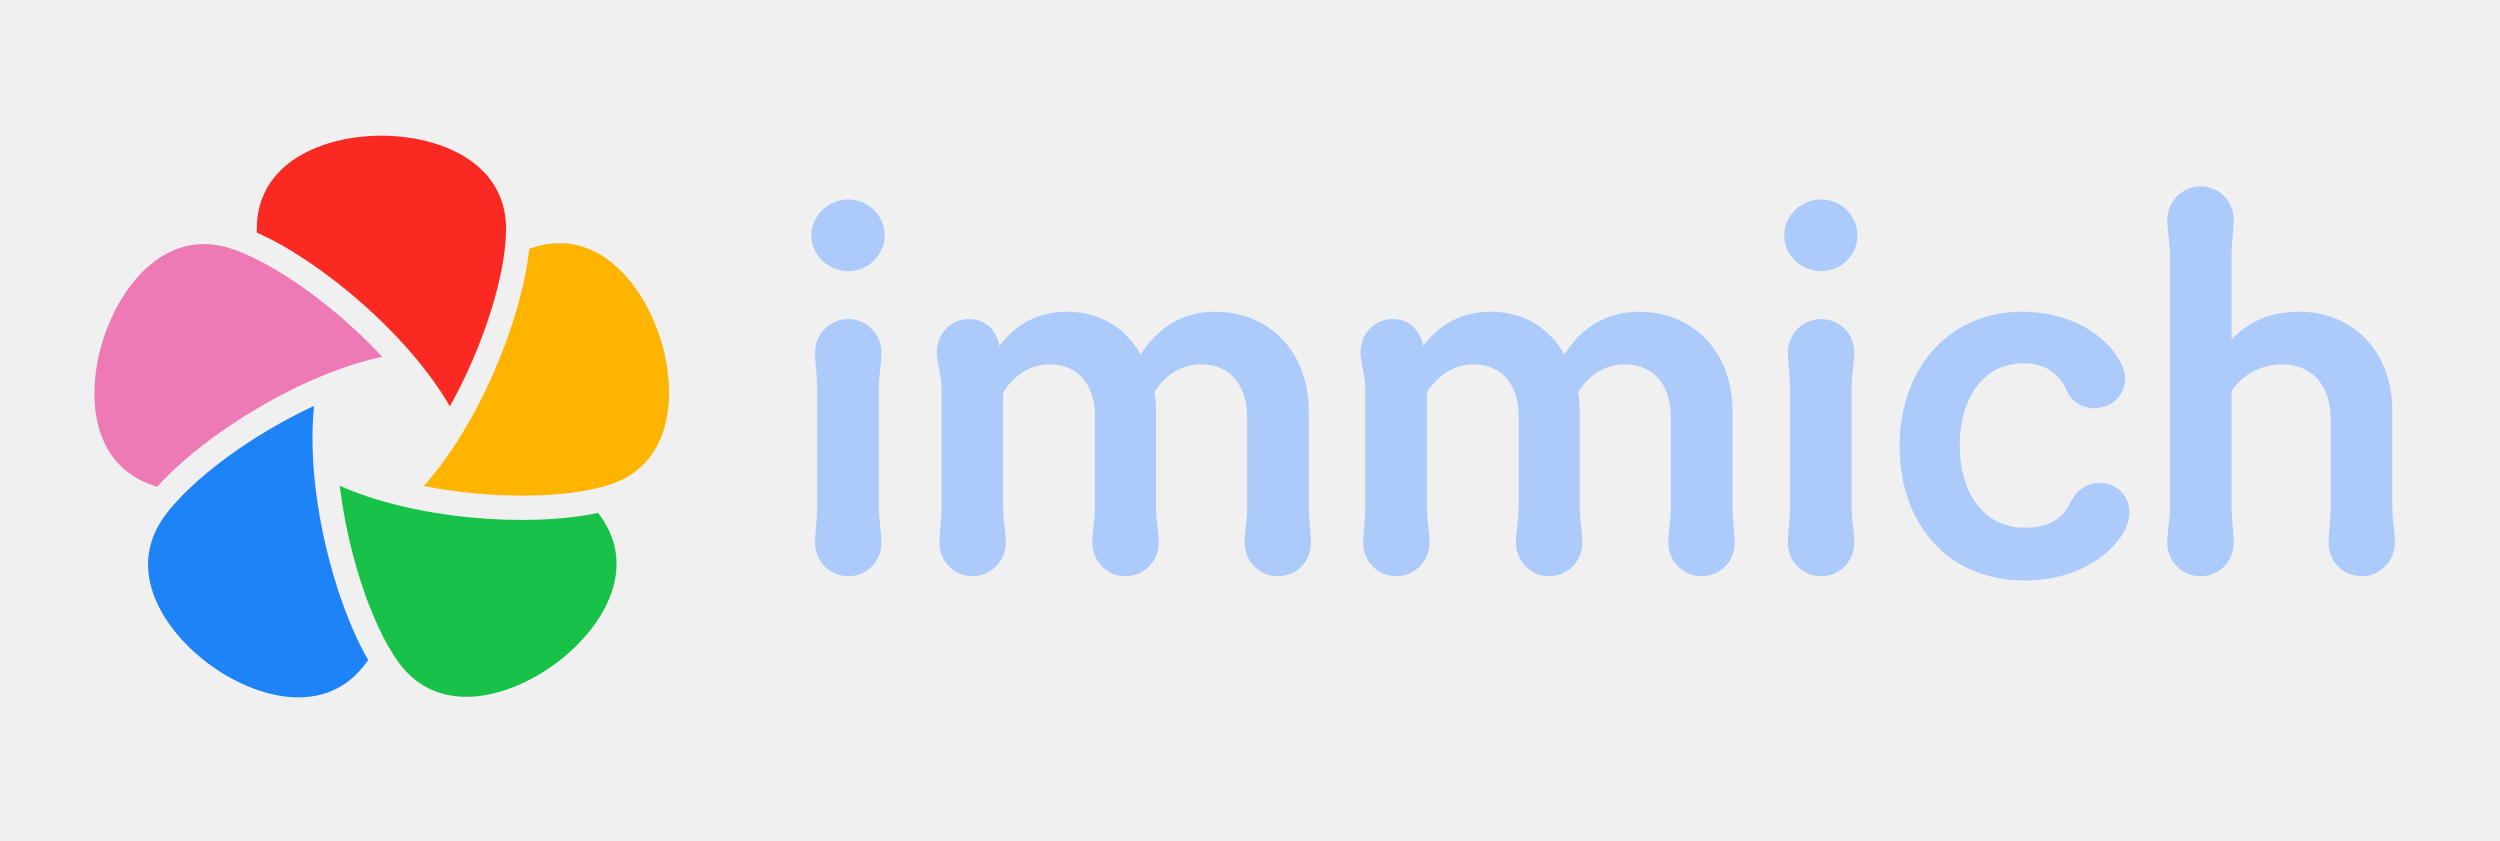
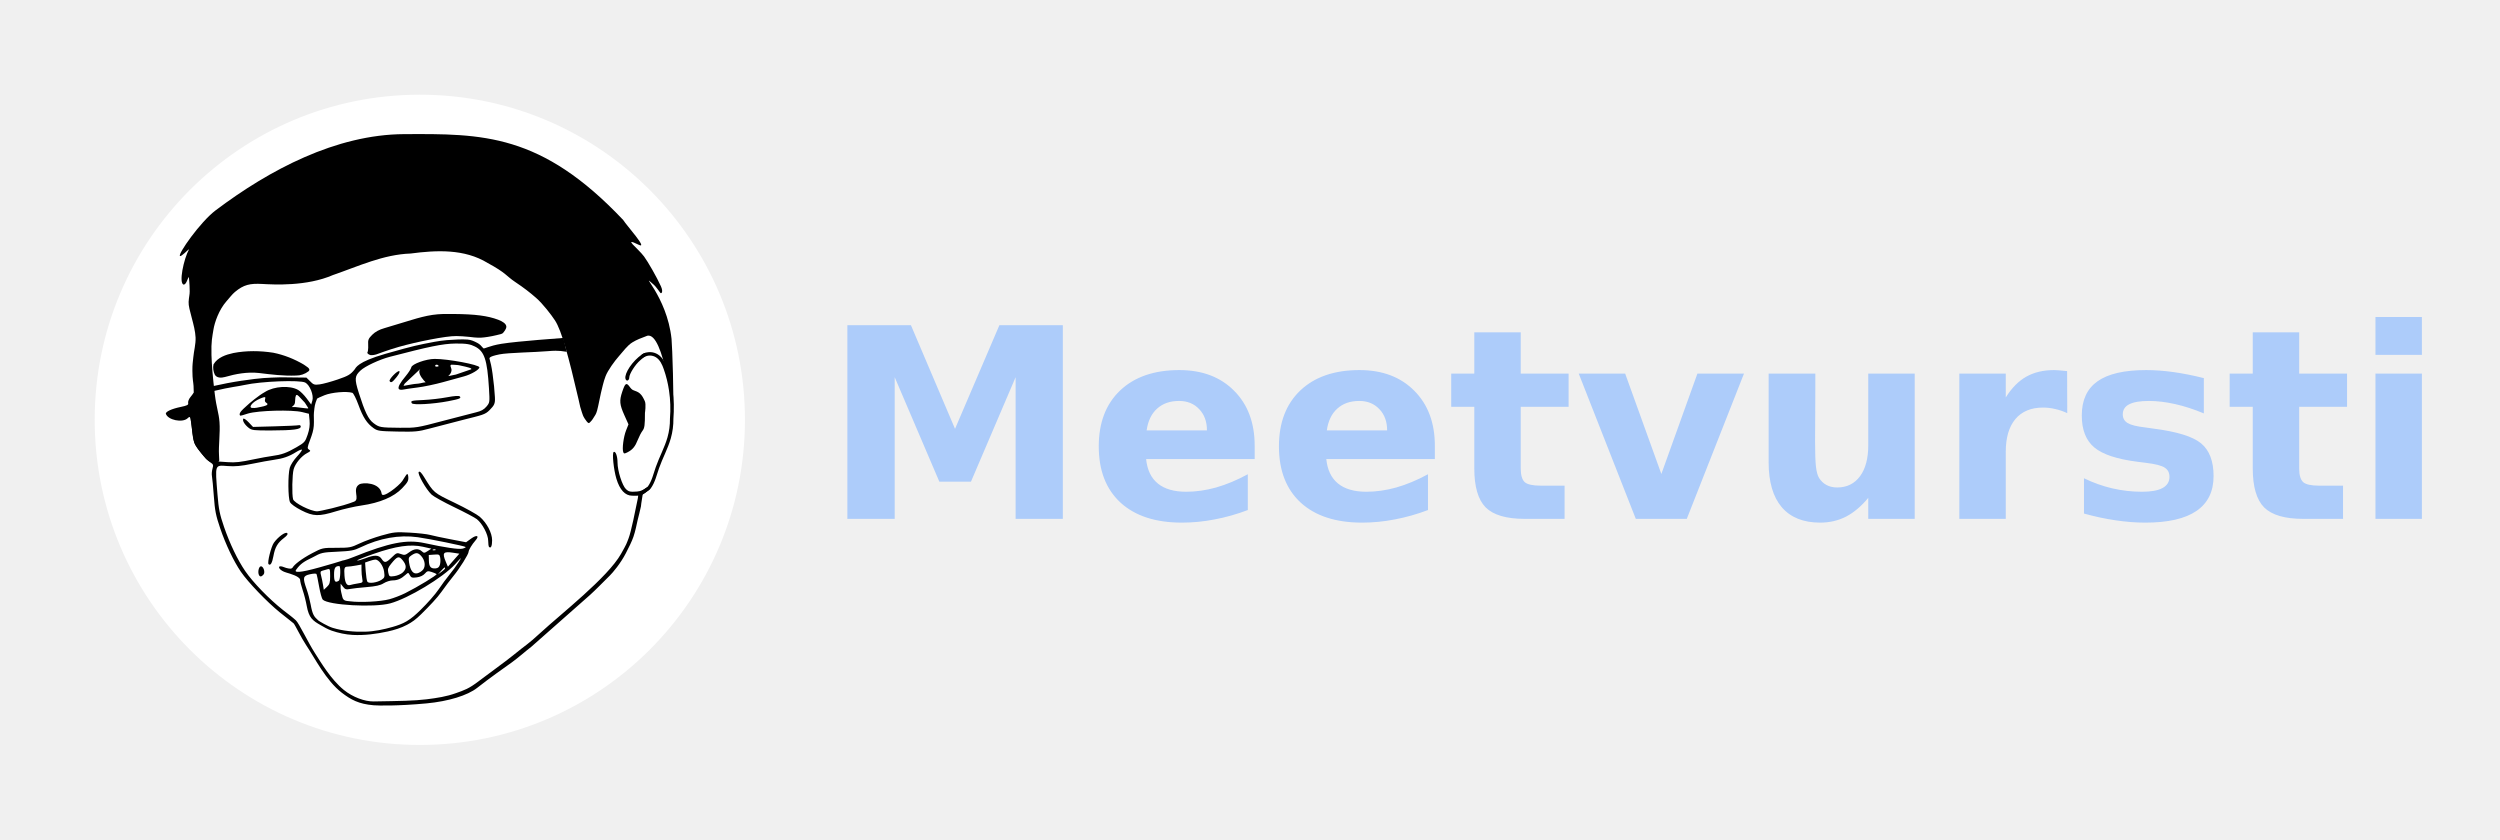
- <svg xmlns="http://www.w3.org/2000/svg" version="1.1" id="Router_Medium_x5F_Black_00000159464448132936669960000002337362428709113490_" x="0px" y="0px" viewBox="0 0 792 266.25" style="enable-background:new 0 0 792 266.25;" xml:space="preserve">
-   <style type="text/css">
- 	.st0{fill:#ACCBFA;}
- 	.st1{fill:#FA2921;}
- 	.st2{fill:#ED79B5;}
- 	.st3{fill:#FFB400;}
- 	.st4{fill:#1E83F7;}
- 	.st5{fill:#18C249;}
- </style>
-   <g>
-     <path class="st0" d="M268.73,63.18c6.34,0,11.52,5.18,11.52,11.35c0,6.34-5.18,11.35-11.52,11.35s-11.69-5.01-11.69-11.35   C257.04,68.36,262.39,63.18,268.73,63.18z M258.88,122.45c0-3.01-0.67-7.85-0.67-10.68c0-6.01,4.67-10.68,10.52-10.68   c5.84,0,10.52,4.67,10.52,10.68c0,2.84-0.83,7.68-0.83,10.68v38.73c0,3.01,0.83,7.85,0.83,10.68c0,6.01-4.67,10.68-10.52,10.68   c-5.84,0-10.52-4.67-10.52-10.68c0-2.84,0.67-7.68,0.67-10.68V122.45z" />
-     <path class="st0" d="M394.28,171.87c0-2.84,0.83-7.68,0.83-10.68V132.3c0-10.18-5.34-16.86-14.52-16.86c-6.01,0-11.35,3-14.86,8.85   c0.33,1.84,0.5,3.67,0.5,5.68v31.22c0,3.01,0.83,7.85,0.83,10.68c0,6.01-4.67,10.68-10.68,10.68c-5.51,0-10.35-4.67-10.35-10.68   c0-2.84,0.83-7.68,0.83-10.68V131.8c0-3.17-0.5-6.01-1.67-8.51c-2.17-4.84-6.51-7.85-12.52-7.85c-6.18,0-11.19,3.17-14.86,8.85   v36.9c0,3.01,0.83,7.85,0.83,10.68c0,6.01-4.84,10.68-10.52,10.68c-5.84,0-10.52-4.67-10.52-10.68c0-2.84,0.67-7.68,0.67-10.68   v-38.57c0-3.01-1.5-8.35-1.5-10.85c0-6.01,4.34-10.68,10.18-10.68c5.51,0,8.68,3.67,9.68,8.51c5.01-6.68,12.02-10.85,21.2-10.85   c10.85,0,18.7,5.18,23.54,13.52c5.51-8.68,13.52-13.52,23.54-13.52c16.86,0,29.72,12.19,29.72,31.72v30.72   c0,3.01,0.67,7.85,0.67,10.68c0,6.01-4.51,10.68-10.52,10.68C399.12,182.55,394.28,177.88,394.28,171.87z" />
-     <path class="st0" d="M528.5,171.87c0-2.84,0.83-7.68,0.83-10.68V132.3c0-10.18-5.34-16.86-14.52-16.86c-6.01,0-11.35,3-14.86,8.85   c0.33,1.84,0.5,3.67,0.5,5.68v31.22c0,3.01,0.84,7.85,0.84,10.68c0,6.01-4.67,10.68-10.68,10.68c-5.51,0-10.35-4.67-10.35-10.68   c0-2.84,0.84-7.68,0.84-10.68V131.8c0-3.17-0.5-6.01-1.67-8.51c-2.17-4.84-6.51-7.85-12.52-7.85c-6.18,0-11.19,3.17-14.86,8.85   v36.9c0,3.01,0.83,7.85,0.83,10.68c0,6.01-4.84,10.68-10.52,10.68c-5.84,0-10.52-4.67-10.52-10.68c0-2.84,0.67-7.68,0.67-10.68   v-38.57c0-3.01-1.5-8.35-1.5-10.85c0-6.01,4.34-10.68,10.18-10.68c5.51,0,8.68,3.67,9.68,8.51c5.01-6.68,12.02-10.85,21.2-10.85   c10.85,0,18.7,5.18,23.54,13.52c5.51-8.68,13.52-13.52,23.54-13.52c16.86,0,29.72,12.19,29.72,31.72v30.72   c0,3.01,0.67,7.85,0.67,10.68c0,6.01-4.51,10.68-10.52,10.68C533.35,182.55,528.5,177.88,528.5,171.87z" />
-     <path class="st0" d="M576.92,63.18c6.34,0,11.52,5.18,11.52,11.35c0,6.34-5.18,11.35-11.52,11.35s-11.69-5.01-11.69-11.35   C565.23,68.36,570.57,63.18,576.92,63.18z M567.07,122.45c0-3.01-0.67-7.85-0.67-10.68c0-6.01,4.67-10.68,10.52-10.68   s10.52,4.67,10.52,10.68c0,2.84-0.84,7.68-0.84,10.68v38.73c0,3.01,0.84,7.85,0.84,10.68c0,6.01-4.67,10.68-10.52,10.68   s-10.52-4.67-10.52-10.68c0-2.84,0.67-7.68,0.67-10.68V122.45z" />
-     <path class="st0" d="M601.79,141.31c0-23.54,14.69-42.57,39.07-42.57c12.86,0,24.71,5.84,30.05,14.53c2,3.17,2.34,5.01,2.34,6.51   c0,5.18-4.01,9.52-9.85,9.52c-3.84,0-7.34-2.17-8.85-6.01c-2.34-5.18-6.85-8.18-13.69-8.18c-12.86,0-20.03,11.52-20.03,26.04   c0,14.69,7.51,26.04,20.53,26.04c7.01,0,12.02-2.5,14.36-7.68c1.67-3.51,4.84-6.51,9.18-6.51c6.01,0,9.68,4.17,9.68,9.35   c0,2.5-1,5.51-3.17,8.35c-5.51,7.35-15.86,13.19-30.05,13.19C616.32,183.89,601.79,165.19,601.79,141.31z" />
-     <path class="st0" d="M737.69,171.87c0-2.84,0.67-7.68,0.67-10.68v-28.55c0-10.18-5.68-17.2-15.36-17.2   c-6.68,0-12.35,3.17-16.03,8.35v37.4c0,3.01,0.67,7.85,0.67,10.68c0,6.01-4.67,10.68-10.52,10.68s-10.52-4.67-10.52-10.68   c0-2.84,0.84-7.68,0.84-10.68v-80.8c0-3.01-0.84-7.85-0.84-10.68c0-6.01,4.84-10.68,10.52-10.68c5.84,0,10.52,4.67,10.52,10.68   c0,2.84-0.67,7.68-0.67,10.68v27.21c5.01-5.51,12.19-8.85,21.37-8.85c17.2,0,29.55,12.86,29.55,31.22v31.22   c0,3.01,0.83,7.85,0.83,10.68c0,6.01-4.84,10.68-10.52,10.68C742.36,182.55,737.69,177.88,737.69,171.87z" />
-   </g>
-   <g>
-     <path class="st1" d="M114.82,96.21c11.92,10.55,21.52,21.86,27.7,32.52c10.62-18.99,17.71-41.55,17.8-55.92c0-0.1,0-0.19,0-0.28   c0-21.26-21.21-29.54-39.48-29.54s-39.48,8.28-39.48,29.54c0,0.29,0,0.68,0,1.15C91.54,78.2,103.61,86.29,114.82,96.21z" />
-     <path class="st2" d="M49.8,154.19c7.45-8.29,18.88-17.27,31.77-24.86c13.72-8.07,27.44-13.71,39.49-16.3   c-14.78-15.96-34.04-29.68-47.68-34.21c-0.1-0.03-0.18-0.06-0.27-0.09c-20.22-6.57-34.65,11.05-40.3,28.42s-4.33,40.11,15.89,46.68   C48.99,153.93,49.35,154.05,49.8,154.19z" />
-     <path class="st3" d="M209.07,106.86c-5.65-17.38-20.07-34.99-40.3-28.42c-0.28,0.09-0.65,0.21-1.09,0.35   c-1.16,11.08-5.12,25.07-11.09,38.79c-6.35,14.6-14.14,27.23-22.36,36.39c21.34,4.23,44.99,4,58.68-0.35   c0.1-0.03,0.19-0.06,0.27-0.09C213.4,146.97,214.71,124.24,209.07,106.86z" />
-     <path class="st4" d="M102.8,171.18c-3.44-15.54-4.56-30.34-3.3-42.59c-19.75,9.12-38.75,23.2-47.27,34.78   c-0.06,0.08-0.11,0.16-0.16,0.23c-12.5,17.2-0.2,36.37,14.58,47.11s36.81,16.51,49.31-0.69c0.17-0.24,0.4-0.55,0.68-0.93   C111.05,199.44,106.04,185.79,102.8,171.18z" />
-     <path class="st5" d="M189.48,162.49c-10.9,2.33-25.42,2.88-40.32,1.44c-15.84-1.53-30.26-5.03-41.52-10.02   c2.57,21.6,10.09,44.02,18.47,55.7c0.06,0.08,0.11,0.16,0.16,0.23c12.5,17.2,34.52,11.43,49.31,0.69   c14.78-10.74,27.08-29.9,14.58-47.11C189.99,163.18,189.76,162.86,189.48,162.49z" />
+ <svg xmlns="http://www.w3.org/2000/svg" width="792" height="266" viewBox="0 0 792 266" version="1.1" id="svg1" xml:space="preserve">
+   <defs id="defs1">
+     <rect x="252" y="48" width="498.5" height="171.5" id="rect1" />
+   </defs>
+   <g id="layer1" transform="matrix(0.4023438,0,0,0.4023438,15.05315,15.90374)">
+     <circle style="display:inline;opacity:1;fill:#ffffff;fill-opacity:1;stroke:#000000;stroke-width:0;stroke-linecap:round;stroke-linejoin:round;stroke-dasharray:none;stroke-opacity:0;paint-order:fill markers stroke" id="path125" cx="256" cy="256" r="256" transform="translate(37.14945,35.03536)" />
+     <g id="layer1-1" transform="matrix(3.118301,0,0,3.111168,-112.1105,-270.1317)">
+       <path d="m 125.958,108.068 c -17.11,0.097 -33.912,8.983 -47.565,19.295 -3.892,2.939 -9.574,11.098 -8.999,11.536 0.298,0.281 2.036,-1.613 2.309,-1.726 -1.364,2.493 -2.691,8.747 -1.348,8.979 0.677,-0.055 0.948,-1.571 1.283,-1.93 0,0.176 0.21,1.517 0.215,3.645 0.002,0.87 -0.173,1.237 -0.272,2.648 -0.125,1.786 1.639,5.966 1.759,9.03 0.066,1.683 -0.423,3.342 -0.576,5.02 -0.103,1.131 -0.244,1.661 -0.23,3.401 0.019,2.371 0.232,2.764 0.293,3.832 0.067,1.176 0.068,2.572 0.041,2.997 -0.09,1.437 -0.937,4.496 -0.714,5.788 0.157,0.909 0.259,1.862 0.335,2.717 0.084,0.942 0.231,2.006 0.547,2.83 0.421,1.099 1.317,2.115 1.992,2.952 0.653,0.81 0.856,1.207 1.648,1.713 0.482,0.308 0.897,0.224 1.219,0.191 0.518,-0.053 0.9,0.023 1.318,-0.07 0.14,-0.066 0.116,-0.457 0.039,-1.694 -0.14,-2.261 0.334,-5.532 0.126,-8.287 -0.18,-2.374 -0.757,-3.514 -1.183,-7.044 -0.552,-4.574 -0.773,-7.477 -0.844,-9.92 -0.102,-3.503 0.223,-4.672 0.495,-6.405 0.293,-1.869 1.406,-5.06 3.275,-7.179 0.789,-0.895 1.455,-1.789 2.153,-2.372 2.205,-1.845 3.788,-2.197 6.889,-2.029 2.927,0.159 11.193,0.657 17.902,-2.271 6.408,-2.21 12.668,-5.191 19.571,-5.429 6.544,-0.868 13.589,-1.209 19.45,2.388 4.748,2.578 4.655,3.267 6.939,4.801 2.284,1.534 3.653,2.603 5.283,4.024 1.728,1.506 3.866,4.318 4.773,5.7 1.706,2.6 3.512,9.431 5.953,19.98 0.489,2.114 0.367,1.881 0.845,3.275 0.223,0.652 0.269,0.921 0.72,1.624 0.332,0.518 0.692,0.964 0.875,1.062 0.183,0.098 0.255,0.052 0.406,-0.087 0.256,-0.235 0.615,-0.629 0.948,-1.204 0.327,-0.564 0.621,-0.804 0.897,-1.824 0.36,-1.329 0.76,-3.63 0.961,-4.425 0.322,-1.267 0.602,-2.758 1.177,-4.262 0.575,-1.504 2.271,-3.833 3.401,-5.11 0.989,-1.116 2.099,-2.674 3.348,-3.444 1.133,-0.698 2.186,-1.089 3.812,-1.701 4.244,-0.909 6.353,19.722 6.482,18.625 0.246,-2.097 -0.189,-15.954 -0.385,-17.818 -1.156,-10.971 -8.693,-17.442 -4.415,-13.648 0.461,0.409 1.292,1.605 1.595,2 0.219,0.285 0.816,-0.16 0.138,-1.667 -1.014,-2.254 -3.298,-6.256 -4.256,-7.541 -1.566,-2.102 -5.594,-5.048 -1.328,-2.955 2.43,1.193 -3.098,-4.904 -3.945,-6.283 -20.726,-21.975 -35.531,-21.838 -55.352,-21.726 z" style="display:inline;fill:#000000;fill-opacity:1;stroke:none;stroke-width:0.882;stroke-linecap:round;stroke-linejoin:round;stroke-opacity:1;paint-order:fill markers stroke" id="path98" />
+       <path style="display:inline;fill:#000000;fill-opacity:1;stroke:none;stroke-opacity:0.37" d="m 68.075,193.017 c 3.963,-0.594 4.974,-0.584 7.868,-0.685 l 5.167,0.061 0.654,0.648 c 0.78,0.812 0.942,0.87 2.038,0.729 0.655,-0.085 2.294,-0.532 3.643,-0.994 2.124,-0.727 2.579,-0.994 3.398,-1.994 0.31,-0.378 0.472,-1.545 6.319,-3.229 1.877,-0.541 5.525,-1.585 7.718,-2 1.219,-0.231 3.011,-0.637 4.686,-0.767 1.558,-0.121 3.09,-0.193 4.185,-0.113 0.71,0.052 1.254,0.303 1.964,0.669 0.52,0.268 0.78,0.581 1.227,1.092 0.173,0.198 1.076,-0.48 3.679,-0.903 3.355,-0.545 12.45,-1.167 12.528,-1.187 0.105,0.285 0.478,2.134 0.7,2.814 -0.685,-0.048 -1.356,-0.36 -3.842,-0.132 -2.482,0.227 -8.046,0.3 -9.769,0.649 -2.347,0.475 -2.083,0.77 -1.999,1.043 0.146,0.476 0.387,1.501 0.577,2.902 0.27,1.993 0.385,3.221 0.475,4.736 0.08,1.354 -0.148,1.677 -1.065,2.622 -0.929,0.957 -1.488,1 -5.452,2.011 -2.328,0.594 -5.364,1.385 -6.747,1.759 -2.268,0.613 -2.902,0.672 -6.482,0.6 -3.659,-0.073 -4.036,-0.127 -4.829,-0.693 -1.342,-0.957 -2.147,-2.198 -3.065,-4.726 -0.466,-1.283 -1.024,-2.386 -1.239,-2.45 -1.189,-0.354 -4.188,-0.093 -5.621,0.488 -0.835,0.339 -1.517,0.652 -1.517,0.696 -0.489,1.212 -0.5,1.558 -0.635,2.805 -0.071,0.655 0.047,1.713 -0.033,2.725 -0.07,0.885 -0.309,1.683 -0.748,2.849 -0.583,1.549 -0.602,1.73 -0.211,1.976 0.371,0.234 0.317,0.33 -0.387,0.694 -1.146,0.593 -2.404,2.106 -2.732,3.287 -0.298,1.073 -0.375,5.118 -0.116,6.084 0.203,0.756 3.569,2.456 4.865,2.457 0.508,3.3e-4 5.104,-1 7.502,-1.965 1.253,-0.504 -0.48,-2.539 1.027,-3.497 0.716,-0.455 4.226,-0.427 4.549,1.895 0.146,1.053 3.458,-1.554 4.178,-2.589 0.631,-0.908 1.101,-2.12 1.212,-0.863 0.071,0.805 -0.096,1.119 -1.241,2.329 -1.66,1.755 -4.512,2.97 -8.234,3.506 -1.382,0.199 -3.689,0.726 -5.126,1.169 -3.525,1.089 -4.621,1.059 -7.068,-0.193 -1.171,-0.599 -2.087,-1.262 -2.285,-1.654 -0.411,-0.813 -0.446,-5.548 -0.05,-6.972 0.158,-0.568 0.806,-1.584 1.451,-2.274 0.641,-0.686 1.094,-1.318 1.007,-1.405 -0.087,-0.087 -0.636,0.142 -1.218,0.51 -1.362,0.86 -2.635,1.303 -4.444,1.547 -0.797,0.108 -2.786,0.471 -4.418,0.807 -2.25,0.464 -3.449,0.575 -4.955,0.461 -2.647,-0.2 -2.56,-0.442 -2.065,5.746 0.241,3.013 0.449,4.048 1.33,6.615 1.165,3.393 2.751,6.707 4.288,8.957 1.579,2.312 4.867,5.707 7.657,7.906 1.305,1.029 1.793,1.35 2.616,2.107 0.609,0.561 2.466,4.488 3.828,6.608 1.215,1.891 3.249,5.374 5.873,7.509 1.815,1.477 4.26,2.366 6.057,2.336 5.383,-0.089 8.147,-0.125 10.698,-0.433 2.156,-0.273 4.041,-0.558 5.944,-1.247 1.673,-0.606 2.577,-0.851 4.715,-2.504 1.534,-1.186 5.326,-3.907 6.87,-5.175 2.837,-2.33 2.841,-2.074 5.566,-4.594 4.107,-3.797 13.608,-11.215 16.299,-16.012 1.214,-2.164 1.065,-1.963 1.535,-3.175 0.497,-1.282 1.399,-5.747 1.857,-8.047 0.127,-0.639 0.025,-0.614 0.174,-0.719 0.131,-0.093 0.325,-0.347 0.468,-0.343 0.25,0.01 0.153,-0.138 0.389,-0.131 -0.011,0.379 -0.372,2.288 -0.395,2.799 -0.253,1.257 -0.452,1.793 -0.67,2.777 -0.214,0.965 -0.455,2.232 -0.85,3.381 -0.32,0.928 -0.877,2.052 -1.532,3.326 -1.085,2.111 -2.649,3.943 -3.216,4.507 -1.469,1.463 -2.921,2.955 -4.013,3.945 -1.043,0.946 -11.737,10.407 -11.926,10.55 -0.897,0.676 -2.723,2.29 -3.934,3.157 -1.486,1.063 -4.462,3.157 -7.022,5.177 -1.962,1.548 -5.84,2.742 -10.271,3.158 -5.85,0.549 -9.813,0.455 -10.695,0.381 -3.06,-0.255 -4.609,-1.136 -6.444,-2.537 -3.215,-2.454 -5.518,-7.126 -7.266,-9.718 -0.937,-1.39 -2.227,-4.091 -2.5,-4.365 -0.174,-0.174 -1.335,-1.048 -2.792,-2.231 l 3.5e-5,3e-5 c -2.609,-2.118 -6.45,-6.131 -7.896,-8.25 -1.458,-2.135 -3.073,-5.538 -4.195,-8.837 -0.874,-2.57 -1.074,-3.577 -1.283,-6.482 -0.137,-1.892 -0.31,-3.737 -0.385,-4.101 -0.075,-0.364 -0.026,-1.043 0.109,-1.509 0.222,-0.766 0.174,-0.894 -0.496,-1.323 -0.838,-0.537 -2.816,-2.948 -3.157,-3.85 -0.124,-0.327 -0.304,-1.249 -0.401,-2.05 -0.438,-3.616 -0.409,-3.53 -1.002,-2.994 -1.047,0.948 -3.961,0.343 -4.378,-0.909 -0.141,-0.424 1.142,-1.025 3.017,-1.412 1.289,-0.266 1.583,-0.42 1.49,-0.777 -0.064,-0.245 0.113,-0.81 0.455,-1.209 0.589,-0.684 0.557,-0.969 1.25,-1.296 0.916,-0.432 5.174,-1.448 9.216,-2.054 z m 2.497,15.941 c 1.237,-0.261 2.844,-0.552 3.572,-0.648 1.931,-0.254 2.964,-0.623 4.936,-1.765 1.658,-0.961 1.791,-1.109 2.281,-2.561 0.361,-1.068 0.481,-1.957 0.39,-2.895 l -0.13,-1.354 -1.357,-0.337 c -2.073,-0.515 -8.919,-0.335 -10.978,0.288 -0.913,0.276 -1.539,0.527 -1.623,0.392 -0.207,-0.336 0.06,-0.647 0.298,-0.943 0.238,-0.296 0.382,-0.374 0.993,-0.959 0.611,-0.586 2.426,-2.119 3.785,-2.876 1.844,-1.164 5.042,-1.356 6.696,-0.402 0.437,0.252 1.21,1.021 1.72,1.709 l 0.926,1.251 0.241,-0.815 c 0.314,-1.061 -0.509,-3.143 -1.439,-3.638 -1.072,-0.571 -8.986,-0.262 -12.296,0.481 -1.455,0.326 -2.781,0.401 -6.141,1.206 -2.137,0.512 -2.832,0.275 -3.648,1.524 -0.415,0.636 -0.576,1.001 -0.351,3.519 0.185,2.077 0.293,2.398 0.55,3.919 0.236,1.397 1.065,2.923 2.038,3.651 0.973,0.729 2.315,1.727 2.315,1.727 l 1.798,0.126 c 1.605,0.114 2.505,0.015 5.424,-0.6 z m -1.157,-6.37 c -0.826,-0.65 -1.314,-1.474 -1.088,-1.838 0.089,-0.143 0.568,0.171 1.065,0.698 l 0.904,0.958 4.438,-0.12 c 2.441,-0.066 4.616,-0.169 4.835,-0.229 0.223,-0.061 0.397,0.063 0.397,0.284 0,0.567 -1.513,0.765 -5.984,0.783 -3.527,0.014 -3.928,-0.033 -4.566,-0.534 z m 39.341,-1.402 c 2.937,-0.783 5.963,-1.568 6.727,-1.746 0.993,-0.231 1.586,-0.558 2.084,-1.151 0.689,-0.818 0.695,-0.863 0.52,-3.744 -0.352,-5.797 -0.928,-7.507 -2.845,-8.462 -0.87,-0.433 -1.614,-0.634 -3.902,-0.606 -2.703,0.032 -5.487,0.652 -13.322,2.693 -2.064,0.537 -5.055,1.925 -5.965,2.803 -1.124,1.085 -1.266,1.575 -0.321,4.555 1.223,3.857 1.934,5.324 2.952,6.092 1.176,0.886 1.383,0.924 5.341,0.959 3.309,0.03 3.523,-0.004 8.731,-1.392 z m -6.29,-3.585 c -0.308,-0.498 -0.116,-0.551 2.396,-0.662 1.295,-0.057 3.41,-0.303 4.701,-0.546 1.515,-0.286 2.437,-0.351 2.603,-0.186 0.374,0.374 0.009,0.527 -2.343,0.979 -3.043,0.584 -7.11,0.814 -7.356,0.416 z m -2.639,-2.9 c -0.229,-0.37 0.221,-1.203 1.444,-2.676 0.543,-0.655 1.032,-1.429 1.086,-1.72 0.123,-0.665 2.99,-1.699 4.728,-1.706 2.686,-0.01 9.008,1.18 9.062,1.706 0.044,0.434 -1.657,1.443 -3.092,1.833 -0.737,0.2 -2.65,0.728 -4.252,1.173 -1.602,0.445 -3.924,0.934 -5.159,1.086 -1.236,0.152 -2.56,0.347 -2.944,0.432 -0.383,0.085 -0.776,0.027 -0.872,-0.129 z m 3.982,-1.089 c 0.517,-0.041 1.509,-0.424 1.72,-0.189 1.124,1.252 -2.398,-1.597 -1.36,-2.776 l -3.136,2.954 c -0.256,0.386 -0.296,0.567 -0.097,0.445 1.568,-0.251 1.489,-0.323 2.872,-0.433 z m 7.589,-1.839 3.073,-1.059 c 0.21,-0.13 -0.227,-0.3 -0.525,-0.373 -0.564,-0.138 -0.456,-0.153 -1.793,-0.426 -0.443,-0.11 -0.879,-0.084 -1.361,-0.137 -0.954,-0.106 -0.248,0.595 -0.286,1.128 -0.072,1.026 -1.187,1.333 -0.316,1.118 0.871,-0.215 0.814,-0.132 1.208,-0.251 z m -3.52,-1.717 c 0,-0.279 -0.508,-0.397 -0.659,-0.152 -0.091,0.148 0.019,0.269 0.246,0.269 0.227,0 0.412,-0.052 0.412,-0.117 z m -9.909,3.048 c -0.211,-0.341 1.62,-2.223 1.958,-2.014 0.169,0.105 -0.05,0.578 -0.561,1.214 -0.858,1.068 -1.134,1.226 -1.398,0.8 z m -17.182,4.37 c -1.339,-1.327 -1.883,-2.536 -1.962,-0.376 -0.028,0.753 -0.133,0.793 -0.679,1.276 0,0 0.474,-0.004 0.711,0 l 1.997,0.237 c 1.024,0.121 0.663,0.109 -0.067,-1.137 z m -8.762,0.835 c 0.397,-0.085 1.762,-0.333 0.945,-0.821 -0.817,-0.488 0.702,-1.639 -1.15,-0.87 -1.835,0.762 -2.501,1.933 -1.657,1.933 0.549,0.074 1.25,-0.111 1.862,-0.242 z m 26.554,44.697 c 0.975,-0.278 1.948,-0.62 2.821,-1.135 1.04,-0.614 1.857,-1.36 2.809,-2.288 1.382,-1.346 3.029,-3.221 3.66,-4.167 0.632,-0.946 1.639,-2.315 2.239,-3.043 0.6,-0.728 1.426,-1.859 1.836,-2.514 0.707,-1.129 0.668,-1.105 -0.749,0.456 -2.426,2.672 -9.465,6.921 -13.107,7.911 -3.263,0.887 -12.546,0.372 -13.669,-0.758 -0.182,-0.183 -0.514,-1.385 -0.737,-2.67 -0.223,-1.285 -0.464,-2.43 -0.535,-2.544 -0.071,-0.114 -0.667,-0.085 -1.325,0.066 -1.415,0.324 -1.493,0.677 -0.67,3.019 0.29,0.824 0.657,2.217 0.816,3.095 0.385,2.121 0.682,2.479 1.57,3.275 0.117,0.105 1.862,1.172 2.901,1.489 2.101,0.642 4.348,0.838 6.544,0.78 1.892,-0.051 3.774,-0.454 5.595,-0.972 z m -14.588,-0.358 c -0.813,-0.471 -1.318,-0.755 -1.857,-1.396 l -2e-6,-7e-5 c -0.424,-0.504 -0.759,-1.376 -0.951,-2.475 -0.162,-0.933 -0.533,-2.387 -0.824,-3.232 -0.29,-0.844 -0.528,-1.814 -0.528,-2.155 -0.194,-0.67 -2.006,-1.188 -2.778,-1.414 -1.418,-0.397 -1.906,-1.354 -1.094,-1.269 0.389,0.041 0.638,0.218 1.046,0.323 0.66,0.17 1.121,0.274 1.356,-0.133 0.304,-0.527 1.697,-1.686 3.958,-2.877 2.012,-1.06 2.067,-1.072 4.874,-1.072 2.671,0 2.948,-0.052 4.684,-0.881 1.015,-0.484 3.03,-1.216 4.478,-1.625 2.441,-0.69 2.857,-0.732 5.689,-0.576 1.68,0.093 3.522,0.3 4.093,0.46 0.571,0.16 2.45,0.562 4.177,0.892 l 3.138,0.601 1.037,-0.752 c 1.145,-0.83 1.719,-0.58 0.872,0.379 -0.701,0.795 -1.399,1.951 -1.399,2.318 0,0.474 -1.83,3.404 -3.044,4.873 -0.601,0.728 -1.724,2.216 -2.494,3.307 -0.804,1.139 -2.31,2.745 -4.071,4.481 -1.09,1.074 -1.807,1.595 -2.862,2.156 -1.218,0.649 -2.565,1.057 -3.914,1.353 -2.315,0.507 -4.708,0.821 -7.074,0.7 -1.46,-0.075 -2.915,-0.397 -4.296,-0.875 -0.782,-0.27 -1.606,-0.757 -2.218,-1.112 z m 13.948,-5.265 c 0.864,-0.232 2.293,-0.783 3.175,-1.224 2.538,-1.268 6.537,-3.704 6.365,-3.876 -0.086,-0.086 -0.538,-0.28 -1.004,-0.432 -0.744,-0.241 -0.912,-0.2 -1.377,0.338 -0.331,0.383 -0.941,0.668 -1.628,0.76 -0.944,0.127 -1.142,0.065 -1.411,-0.438 -0.312,-0.584 -0.315,-0.584 -0.886,-0.064 -0.864,0.786 -1.634,1.116 -2.606,1.117 -0.483,5.5e-4 -1.294,0.26 -1.803,0.577 -0.686,0.427 -1.577,0.629 -3.44,0.782 -1.382,0.113 -2.918,0.286 -3.412,0.385 -0.752,0.15 -0.977,0.076 -1.383,-0.452 l -0.485,-0.631 -0.006,0.873 c -0.003,0.48 0.234,1.319 0.342,1.79 0.202,0.886 0.74,0.816 1.552,0.918 2.089,0.282 6.174,0.069 8.005,-0.423 z M 85.918,232.708 c 0,-1.433 -0.043,-1.547 -0.529,-1.409 -0.291,0.083 -0.755,0.214 -1.031,0.291 -0.425,0.12 -0.467,0.272 -0.274,0.992 0.125,0.468 0.299,1.311 0.387,1.873 l 0.16,1.022 0.644,-0.605 c 0.541,-0.508 0.644,-0.854 0.644,-2.164 z m 5.648,1.467 c 0.965,-0.149 1.009,-0.197 0.86,-0.945 -0.087,-0.434 -0.158,-1.26 -0.158,-1.837 v -1.049 l -1.124,0.206 c -0.618,0.113 -1.392,0.213 -1.72,0.222 -0.617,0.016 -0.705,0.289 -0.598,1.85 0.099,1.45 0.477,2.08 1.132,1.885 0.325,-0.097 1.049,-0.246 1.608,-0.332 z m 4.758,-0.737 c 0.625,-0.41 0.674,-0.564 0.526,-1.645 -0.165,-1.201 -1.074,-2.461 -1.776,-2.461 -0.19,0 -0.735,0.136 -1.211,0.302 l -0.866,0.302 0.127,1.779 c 0.07,0.978 0.219,1.928 0.332,2.11 0.27,0.436 1.962,0.209 2.869,-0.386 z m -8.649,0.189 c 0.338,-0.218 0.418,-2.973 0.087,-2.973 -0.822,0 -1.049,0.379 -1.049,1.748 0,1.413 0.226,1.7 0.963,1.224 z m 12.954,-1.674 c 0.802,-0.753 0.793,-1.48 -0.033,-2.489 -0.751,-0.919 -1.075,-0.818 -2.323,0.724 -0.633,0.782 -0.734,1.093 -0.579,1.796 0.179,0.816 0.228,0.844 1.243,0.708 0.581,-0.078 1.342,-0.41 1.692,-0.739 z m 4.122,-0.582 c 0.546,-0.706 0.373,-1.922 -0.394,-2.767 -0.645,-0.712 -1.036,-0.742 -1.938,-0.151 -0.604,0.396 -0.659,0.563 -0.506,1.521 0.261,1.633 0.827,2.352 1.688,2.142 0.388,-0.094 0.906,-0.43 1.15,-0.746 z m 4.442,-0.254 c 0.014,-0.326 -0.131,-0.234 -0.805,0.508 l -0.641,0.706 0.719,-0.508 c 0.396,-0.279 0.723,-0.597 0.728,-0.706 z m -25.361,-0.216 c 2.093,-0.592 3.984,-1.149 4.202,-1.238 0.218,-0.089 0.575,-0.186 0.794,-0.216 0.218,-0.029 1.052,-0.317 1.852,-0.639 7.232,-2.91 10.758,-3.602 14.361,-2.816 4.196,0.915 6.938,1.315 7.697,1.124 0.417,-0.105 0.695,-0.256 0.617,-0.334 -0.2,-0.2 -7.319,-1.657 -9.71,-1.988 -3.75,-0.518 -7.69,0.182 -11.568,2.055 -1.329,0.642 -1.945,0.758 -4.704,0.885 -3.066,0.141 -3.239,0.181 -5.024,1.166 -1.705,0.815 -2.435,1.267 -3.293,2.465 -0.551,0.664 0.621,0.711 4.777,-0.464 z M 108.161,230.354 c 0.102,-0.384 0.124,-1.015 0.05,-1.403 -0.123,-0.645 -0.228,-0.698 -1.226,-0.625 l -1.091,0.08 0.025,1.149 c 0.027,1.26 0.4,1.673 1.413,1.565 0.444,-0.047 0.702,-0.286 0.829,-0.766 z m 2.681,-2.406 c -2.023,-0.314 -2.274,-2.2e-4 -1.489,1.855 l 0.417,0.984 1.158,-1.323 1.158,-1.323 z m -12.43,0.93 c 0.946,-0.924 1.056,-0.964 1.829,-0.672 0.731,0.276 0.917,0.238 1.675,-0.34 0.989,-0.754 1.885,-0.831 2.561,-0.219 0.442,0.4 0.531,0.396 1.21,-0.048 l 0.733,-0.48 -1.718,-0.388 c -2.505,-0.565 -5.448,-0.139 -9.983,1.447 -1.978,0.691 -3.473,1.298 -3.323,1.348 0.15,0.05 0.888,-0.152 1.641,-0.448 1.865,-0.735 2.769,-0.702 3.309,0.122 0.579,0.884 0.88,0.838 2.067,-0.321 z m 8.866,-1.558 c -0.088,-0.088 -0.316,-0.097 -0.507,-0.021 -0.211,0.085 -0.148,0.147 0.16,0.16 0.279,0.011 0.435,-0.051 0.347,-0.139 z m -35.809,5.074 c -0.22,-0.574 -0.012,-1.552 0.356,-1.673 0.526,-0.173 1.014,1.153 0.606,1.646 -0.42,0.507 -0.774,0.517 -0.962,0.027 z m 1.973,-2.133 c -0.292,-0.292 0.52,-3.556 1.08,-4.342 0.855,-1.2 2.361,-2.288 2.699,-1.95 0.19,0.19 -0.012,0.493 -0.654,0.983 -1.298,0.99 -1.815,1.882 -2.141,3.695 -0.256,1.419 -0.605,1.993 -0.984,1.614 z m 44.66,-3.494 c -0.093,-0.093 -0.17,-0.655 -0.172,-1.25 -0.003,-1.265 -1.173,-3.494 -2.302,-4.388 -0.406,-0.321 -2.464,-1.414 -4.574,-2.429 -2.11,-1.015 -4.174,-2.164 -4.587,-2.552 -1.123,-1.057 -2.936,-4.269 -2.6,-4.605 0.19,-0.19 0.52,0.125 1.067,1.018 1.997,3.257 1.896,3.172 6.247,5.271 2.246,1.083 4.514,2.349 5.042,2.812 1.444,1.268 2.499,3.28 2.502,4.77 0.002,1.177 -0.25,1.726 -0.622,1.353 z m 27.185,-19.245 c -0.257,-0.669 0.062,-3.124 0.574,-4.414 l 0.484,-1.221 -0.845,-1.89 c -0.955,-2.137 -1.025,-2.915 -0.422,-4.72 0.588,-1.762 0.831,-1.938 1.469,-1.068 0.293,0.4 0.503,0.648 0.842,0.767 0.451,0.158 0.919,0.329 1.273,0.649 0.451,0.407 0.684,0.888 0.987,1.531 0.303,0.643 0.033,2.394 0.033,2.394 0,2.487 -0.081,3.094 -0.483,3.619 -0.266,0.347 -0.693,1.167 -0.948,1.822 -0.541,1.386 -1.061,2.024 -2.078,2.55 -0.643,0.332 -0.752,0.33 -0.886,-0.018 z m 3.097,-19.294 c -1.876,1.609 -3.163,4.012 -2.501,4.673 0.257,0.257 0.625,-0.059 0.625,-0.536 0,-0.707 1.215,-2.656 2.226,-3.489 0.103,-0.085 0.389,-0.361 0.742,-0.609 0.352,-0.247 0.829,-0.636 0.786,-0.741 -0.378,-0.359 -0.934,-0.105 -1.876,0.703 z m 2.317,26.581 c 0.206,0.203 -0.527,0.594 -0.599,0.671 -0.143,0.152 -0.619,0.482 -0.818,0.59 -0.164,0.089 -0.983,0.29 -0.983,0.29 -0.105,0.031 -0.659,0.008 -1.213,0.008 -1.412,0 -2.516,-1.19 -3.189,-3.44 -0.564,-1.883 -0.901,-5.217 -0.55,-5.434 0.381,-0.236 0.777,0.851 0.777,2.135 0,1.693 0.955,4.698 1.722,5.418 0.546,0.513 0.846,0.577 2.232,0.477 1.657,-0.12 1.976,-1.35 2.621,-0.715" id="path100" transform="matrix(1.246667,0,0,1.246667,0.2045931,-70.16495)" />
+       <path style="display:inline;fill:none;stroke:#000000;stroke-width:0.7;stroke-linecap:round;stroke-linejoin:round;stroke-dasharray:none;stroke-opacity:1;paint-order:fill markers stroke" d="m 157.014,128.623 c 0.418,-0.244 0.903,-0.37 1.386,-0.362 0.483,0.008 0.964,0.151 1.373,0.409 0.452,0.284 0.81,0.7 1.084,1.158 0.275,0.458 0.47,0.958 0.646,1.461 0.499,1.426 0.855,2.902 1.076,4.397 0.281,1.902 0.344,3.837 0.187,5.753 0.016,1.31 -0.158,2.622 -0.514,3.882 -0.589,2.081 -1.662,3.992 -2.372,6.035 -0.46,1.325 -0.805,2.849 -1.62,3.99 -0.291,0.408 -1.453,1.061 -1.848,1.37" id="path11" transform="matrix(1.246667,0,0,1.246667,-9.358135,3.771248)" />
+       <path d="m 214.564,197.011 c 0.006,-0.138 -0.01,-0.307 0.246,-0.698 0.118,-0.18 0.106,-0.322 0.194,-0.733 0.267,-1.237 0.286,-3.541 0.207,-4.831 -0.238,-3.866 0.187,-4.911 3.23,-7.954 2.347,-2.347 5.525,-4.074 9.622,-5.23 3.365,-0.949 13.082,-3.888 21.593,-6.531 5.158,-1.602 11.066,-3.167 16.409,-3.956 5.818,-0.859 10.828,-0.755 16.71,-0.709 16.979,0.135 26.832,1.415 35.141,4.563 3.567,1.351 6.238,3.174 6.402,5.33 0.153,2.015 -2.08,4.397 -2.397,4.864 -0.745,1.098 -2.43,1.271 -5.431,2.016 -4.294,1.067 -9.69,1.875 -11.941,1.945 -4.675,0.145 -6.963,-0.347 -9.571,-0.605 -4.405,-0.435 -6.632,-0.572 -10.097,-0.643 -8.24,-0.168 -32.086,4.747 -45.191,8.489 -9.332,2.665 -17.278,5.807 -18.187,6.071 -2.528,0.737 -4.393,0.572 -4.681,0.468 -2.106,-0.758 -2.268,-1.621 -2.257,-1.857 z" style="display:inline;fill:#000000;fill-opacity:1;stroke:none;stroke-width:3.899;stroke-opacity:0.37" id="path1-6" transform="matrix(0.3197316,0,0,0.3197316,48.1105,100.3936)" />
+       <path d="m 177.372,232.058 c 8.499,1.701 16.691,4.978 24.139,9.393 1.481,1.262 6.098,3.19 3.743,5.305 -2.831,2.211 -6.323,3.428 -9.921,3.378 -9.791,0.396 -19.544,-0.83 -29.238,-2.022 -9.093,-0.99 -18.211,0.657 -26.925,3.186 -2.716,0.745 -6.497,0.926 -8.001,-2.001 -1.115,-2.432 -1.553,-5.442 -0.947,-8.011 3.228,-5.559 9.814,-7.689 15.731,-8.992 10.319,-1.997 21.055,-1.84 31.418,-0.236 z" style="display:inline;fill:#000000;fill-opacity:1;stroke:none;stroke-width:3.899;stroke-opacity:0.37" id="path1" transform="matrix(0.3197316,0,0,0.3197316,36.23265,89.19174)" />
+     </g>
+     <text xml:space="preserve" transform="matrix(2.485437,0,0,2.485437,-37.41366,-39.52775)" id="text1" style="text-align:start;writing-mode:lr-tb;direction:ltr;white-space:pre;shape-inside:url(#rect1);display:inline;fill:#ffffff;stroke:#ffffff;stroke-width:3.899;stroke-opacity:0" />
+     <path d="m 629.784,216.524 h 50.049 l 34.728,81.61 34.932,-81.61 h 49.947 V 369.019 H 762.26 V 257.482 l -35.136,82.223 h -24.922 l -35.136,-82.223 v 111.537 h -37.281 z m 320.72,94.99 v 10.418 h -85.491 q 1.328,12.87 9.295,19.304 7.967,6.435 22.267,6.435 11.542,0 23.594,-3.371 12.155,-3.473 24.922,-10.418 v 28.191 q -12.972,4.903 -25.944,7.354 -12.972,2.554 -25.944,2.554 -31.051,0 -48.312,-15.73 -17.16,-15.832 -17.16,-44.329 0,-27.986 16.853,-44.022 16.955,-16.036 46.576,-16.036 26.965,0 43.103,16.24 16.24,16.24 16.24,43.41 z m -37.588,-12.155 q 0,-10.418 -6.128,-16.751 -6.026,-6.435 -15.832,-6.435 -10.623,0 -17.262,6.026 -6.639,5.924 -8.273,17.16 z m 179.46,12.155 v 10.418 h -85.491 q 1.328,12.87 9.295,19.304 7.967,6.435 22.267,6.435 11.542,0 23.594,-3.371 12.155,-3.473 24.922,-10.418 v 28.191 q -12.972,4.903 -25.944,7.354 -12.972,2.554 -25.944,2.554 -31.051,0 -48.312,-15.73 -17.16,-15.832 -17.16,-44.329 0,-27.986 16.853,-44.022 16.955,-16.036 46.576,-16.036 26.965,0 43.103,16.24 16.24,16.24 16.24,43.41 z m -37.587,-12.155 q 0,-10.418 -6.128,-16.751 -6.026,-6.435 -15.832,-6.435 -10.623,0 -17.262,6.026 -6.639,5.924 -8.273,17.16 z m 105.204,-77.218 v 32.481 h 37.69 v 26.148 h -37.69 v 48.517 q 0,7.967 3.166,10.827 3.166,2.758 12.563,2.758 h 18.794 v 26.148 h -31.357 q -21.654,0 -30.744,-8.988 -8.988,-9.09 -8.988,-30.744 v -48.517 h -18.181 V 254.622 h 18.181 v -32.481 z m 45.657,32.481 h 36.566 l 28.497,79.056 28.395,-79.056 h 36.668 l -45.044,114.397 h -40.141 z m 149.533,69.864 V 254.622 h 36.77 v 11.44 q 0,9.295 -0.102,23.39 -0.102,13.993 -0.102,18.692 0,13.789 0.715,19.917 0.715,6.026 2.451,8.784 2.247,3.575 5.822,5.516 3.677,1.941 8.376,1.941 11.44,0 17.977,-8.784 6.537,-8.784 6.537,-24.411 V 254.622 h 36.566 v 114.397 h -36.566 v -16.547 q -8.273,10.01 -17.568,14.81 -9.193,4.698 -20.326,4.698 -19.815,0 -30.233,-12.155 -10.316,-12.155 -10.316,-35.34 z m 235.127,-38.711 q -4.801,-2.247 -9.601,-3.268 -4.699,-1.124 -9.499,-1.124 -14.095,0 -21.756,9.09 -7.558,8.988 -7.558,25.841 v 52.704 h -36.566 V 254.622 h 36.566 v 18.794 q 7.048,-11.235 16.138,-16.342 9.193,-5.209 21.96,-5.209 1.839,0 3.983,0.204 2.145,0.102 6.231,0.613 z m 107.554,-27.578 v 27.782 q -11.746,-4.903 -22.675,-7.354 -10.929,-2.451 -20.632,-2.451 -10.418,0 -15.525,2.656 -5.005,2.554 -5.005,7.967 0,4.392 3.779,6.741 3.881,2.349 13.789,3.473 l 6.435,0.919 q 28.088,3.575 37.792,11.746 9.703,8.171 9.703,25.637 0,18.283 -13.482,27.476 -13.482,9.193 -40.243,9.193 -11.338,0 -23.492,-1.839 -12.053,-1.736 -24.82,-5.311 v -27.782 q 10.929,5.311 22.369,7.967 11.542,2.656 23.39,2.656 10.725,0 16.138,-2.962 5.413,-2.962 5.413,-8.784 0,-4.903 -3.779,-7.252 -3.677,-2.451 -14.81,-3.779 l -6.435,-0.817 q -24.412,-3.064 -34.217,-11.338 -9.805,-8.273 -9.805,-25.126 0,-18.181 12.461,-26.965 12.461,-8.784 38.2,-8.784 10.112,0 21.245,1.532 11.133,1.532 24.207,4.801 z m 75.073,-36.055 v 32.481 h 37.69 v 26.148 h -37.69 v 48.517 q 0,7.967 3.166,10.827 3.166,2.758 12.563,2.758 h 18.794 v 26.148 h -31.357 q -21.654,0 -30.744,-8.988 -8.988,-9.09 -8.988,-30.744 v -48.517 h -18.181 V 254.622 h 18.181 v -32.481 z m 60.058,32.481 h 36.566 v 114.397 h -36.566 z m 0,-44.533 h 36.566 v 29.825 h -36.566 z" id="text2" style="font-weight:bold;font-size:209.183px;font-family:'DejaVu Sans';-inkscape-font-specification:'DejaVu Sans, Bold';fill:#adccfa;stroke:#ffffff;stroke-width:7.918;stroke-opacity:0" aria-label="Meetvursti" />
  </g>
</svg>
